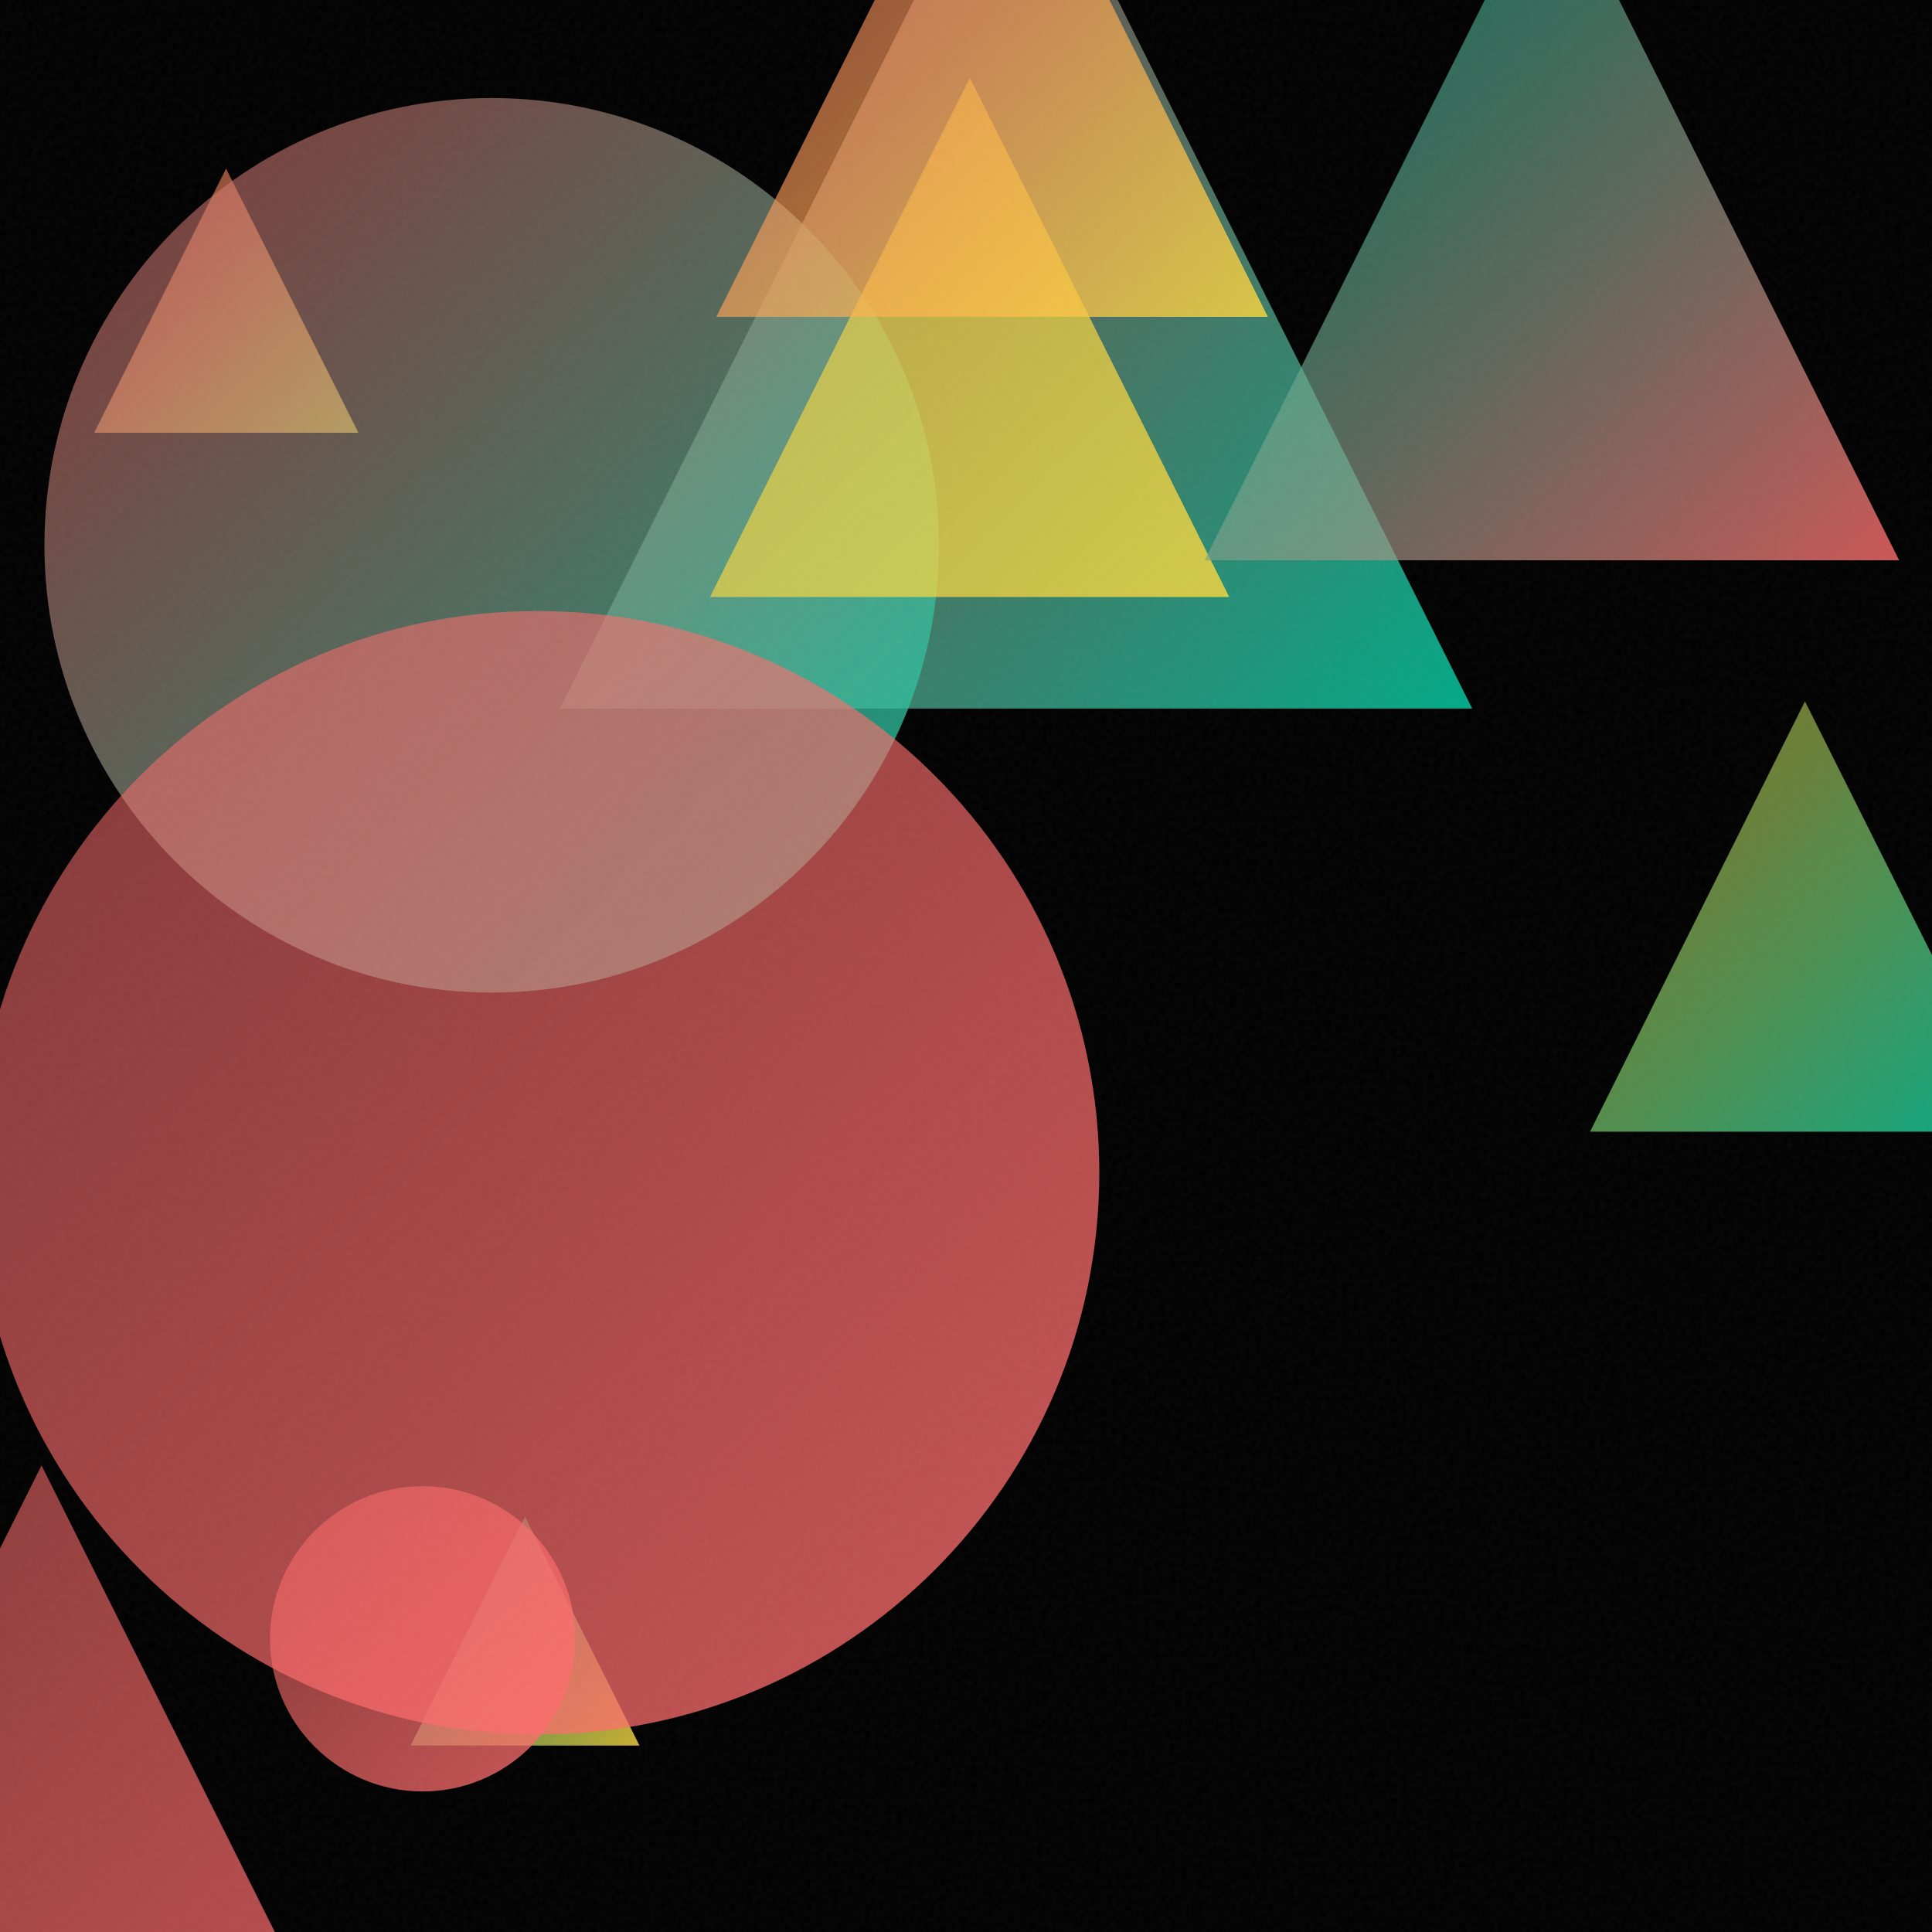
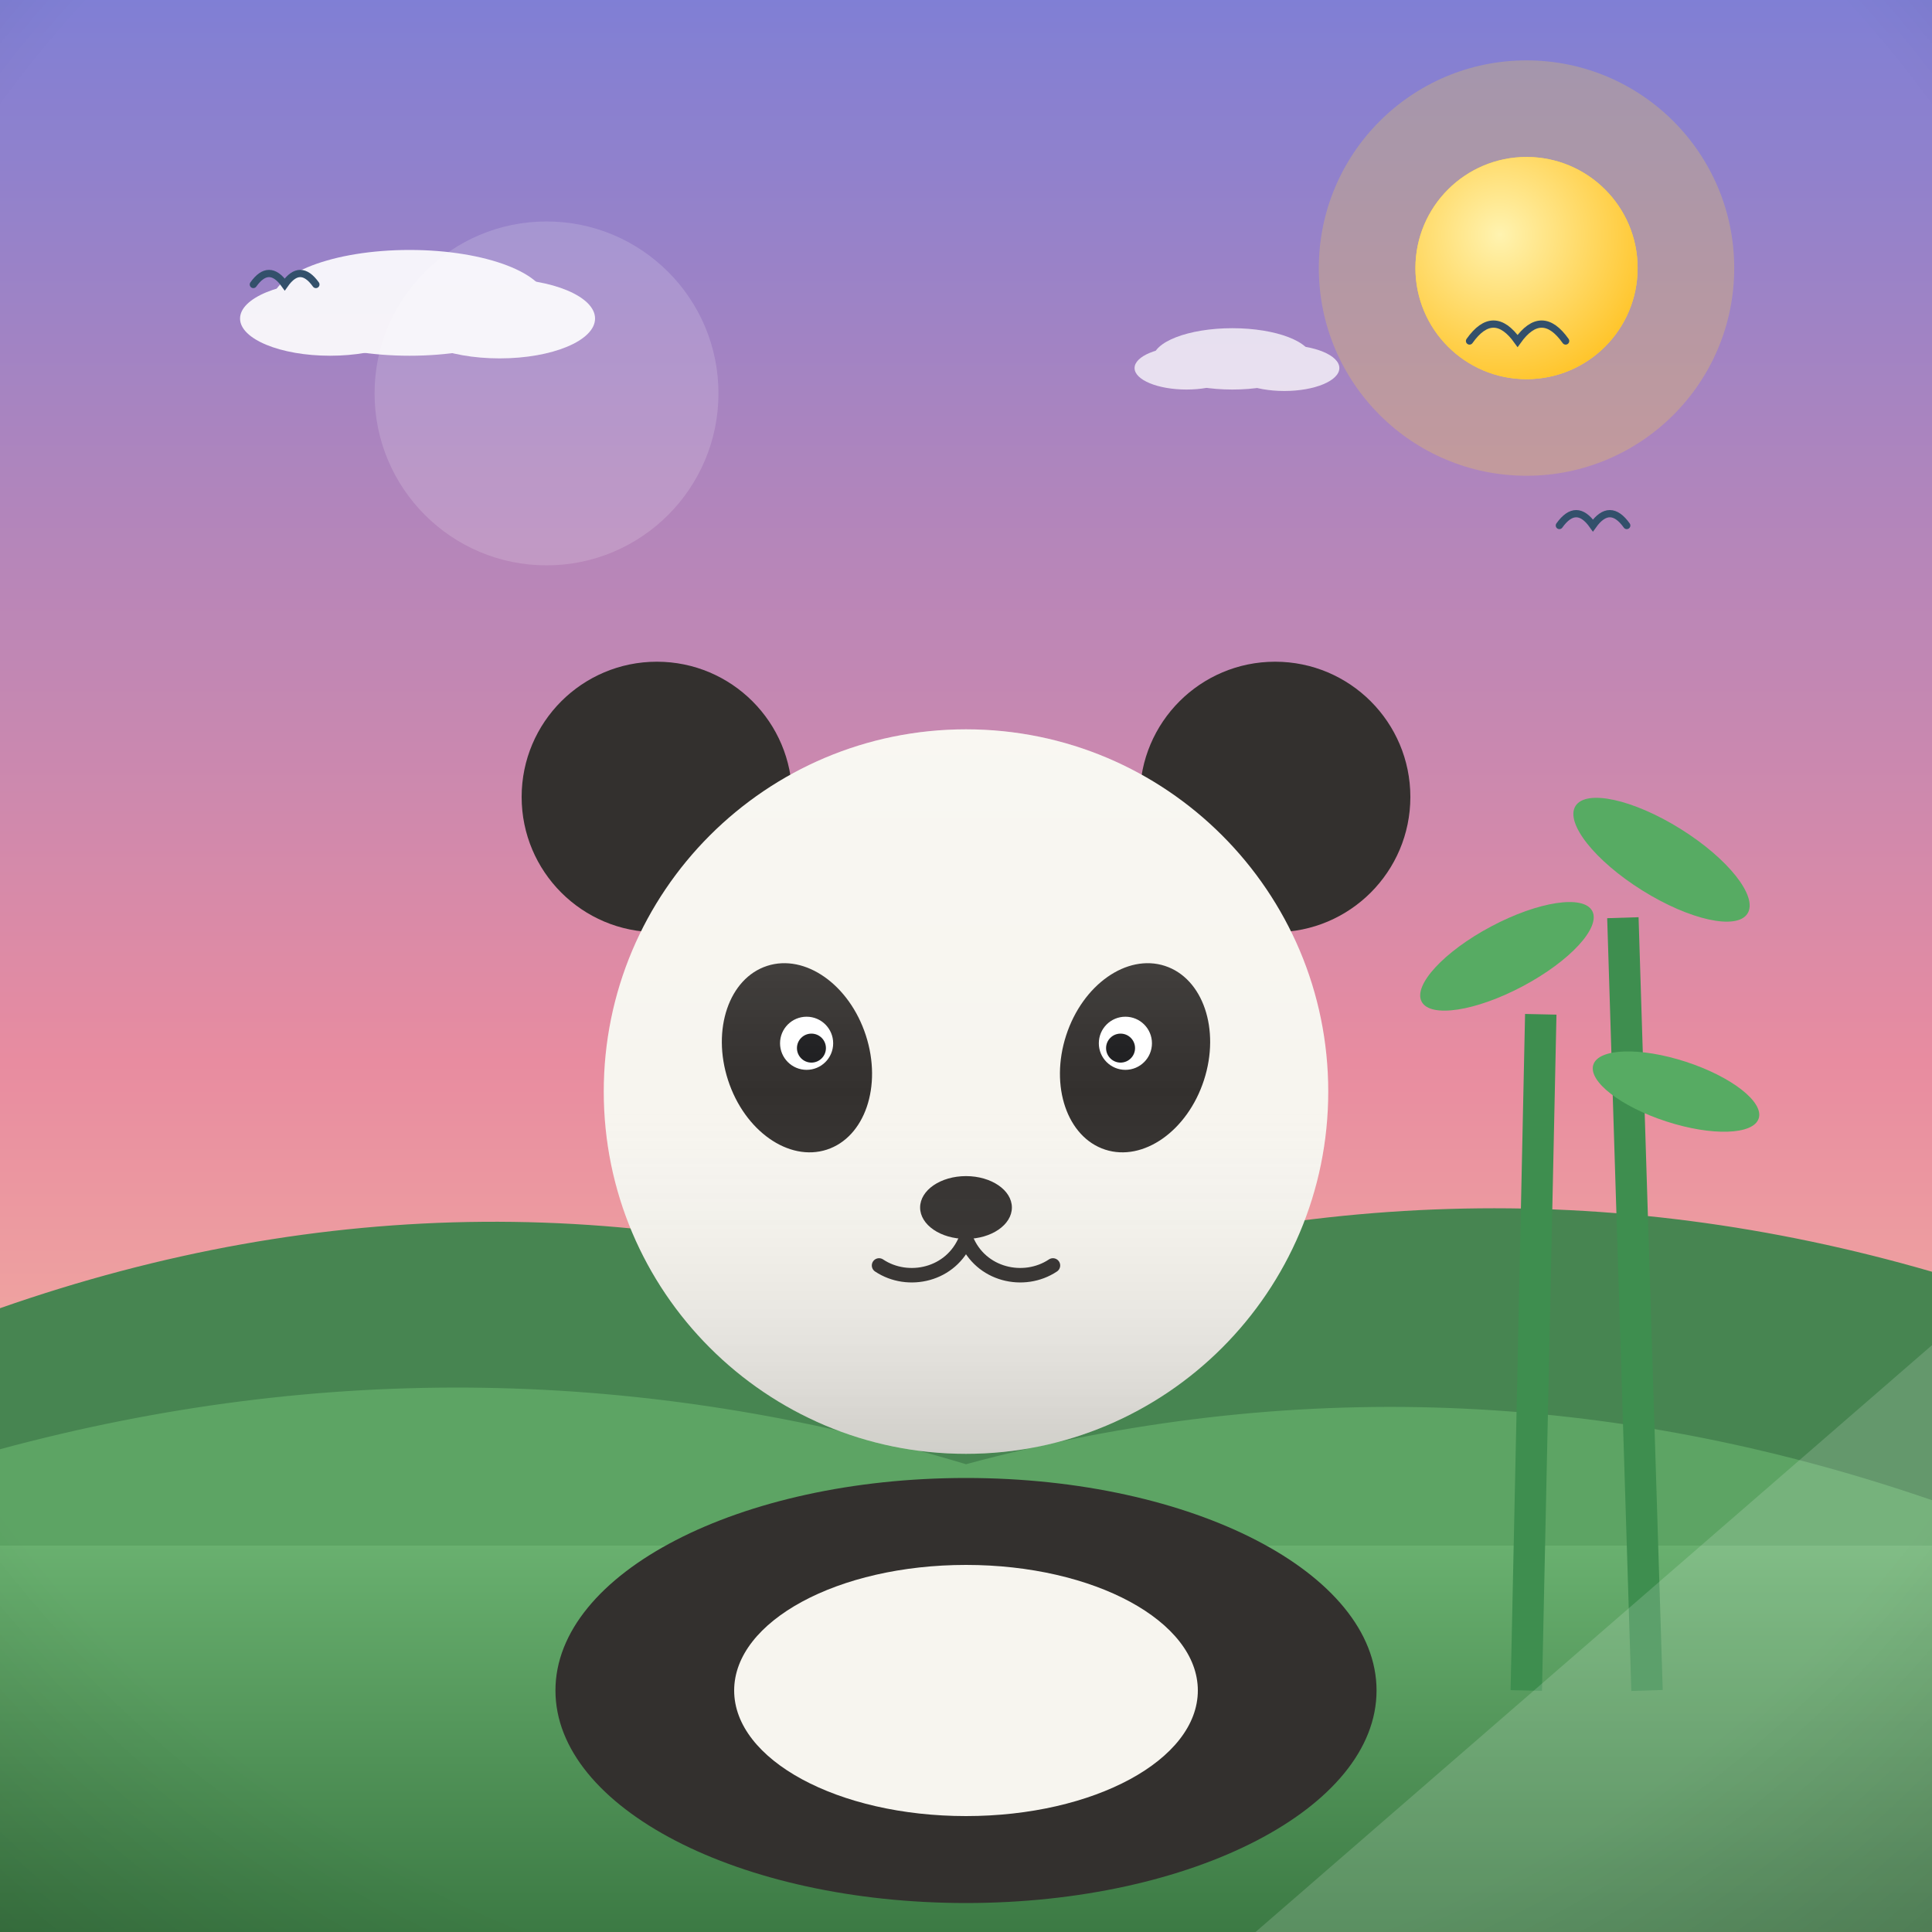
- <svg xmlns="http://www.w3.org/2000/svg" viewBox="0 0 400 400">
+ <svg xmlns="http://www.w3.org/2000/svg" viewBox="0 0 800 800">
  <defs>
-     <linearGradient id="g0" x1="115.9" y1="-42.2" x2="304.8" y2="146.7" gradientUnits="userSpaceOnUse">
-       <stop offset="0" stop-color="#FF6B6B" stop-opacity="0.5" />
-       <stop offset="1" stop-color="#00D4AA" stop-opacity="0.8" />
+     <linearGradient id="sky" x1="0" y1="0" x2="0" y2="1">
+       <stop offset="0" stop-color="#7f7fd5" />
+       <stop offset="0.55" stop-color="#e88ca0" />
+       <stop offset="1" stop-color="#ffd9a0" />
    </linearGradient>
-     <linearGradient id="g1" x1="19.5" y1="34.9" x2="74.2" y2="89.6" gradientUnits="userSpaceOnUse">
-       <stop offset="0" stop-color="#FF6B6B" stop-opacity="0.5" />
-       <stop offset="1" stop-color="#FFD93D" stop-opacity="0.8" />
+     <radialGradient id="sunG" cx="0.38" cy="0.35" r="0.9">
+       <stop offset="0" stop-color="#fff3b0" />
+       <stop offset="1" stop-color="#ffb703" />
+     </radialGradient>
+     <linearGradient id="ground" x1="0" y1="0" x2="0" y2="1">
+       <stop offset="0" stop-color="#69b06f" />
+       <stop offset="1" stop-color="#3c7a44" />
    </linearGradient>
-     <linearGradient id="g2" x1="9.2" y1="20.3" x2="194.5" y2="205.6" gradientUnits="userSpaceOnUse">
-       <stop offset="0" stop-color="#FF6B6B" stop-opacity="0.5" />
-       <stop offset="1" stop-color="#00D4AA" stop-opacity="0.8" />
+     <linearGradient id="sea" x1="0" y1="0" x2="0" y2="1">
+       <stop offset="0" stop-color="#3d9bc4" />
+       <stop offset="1" stop-color="#1668a0" />
    </linearGradient>
-     <linearGradient id="g3" x1="85.0" y1="314.0" x2="132.4" y2="361.4" gradientUnits="userSpaceOnUse">
-       <stop offset="0" stop-color="#00D4AA" stop-opacity="0.5" />
-       <stop offset="1" stop-color="#FFD93D" stop-opacity="0.8" />
+     <linearGradient id="shade" x1="0" y1="0" x2="0" y2="1">
+       <stop offset="0" stop-color="#ffffff" stop-opacity="0.20" />
+       <stop offset="0.5" stop-color="#ffffff" stop-opacity="0" />
+       <stop offset="1" stop-color="#000000" stop-opacity="0.16" />
    </linearGradient>
-     <linearGradient id="g4" x1="147.0" y1="16.1" x2="254.5" y2="123.6" gradientUnits="userSpaceOnUse">
-       <stop offset="0" stop-color="#FFD93D" stop-opacity="0.5" />
-       <stop offset="1" stop-color="#FFD93D" stop-opacity="0.8" />
-     </linearGradient>
-     <linearGradient id="g5" x1="-5.0" y1="126.5" x2="227.6" y2="359.1" gradientUnits="userSpaceOnUse">
-       <stop offset="0" stop-color="#FF6B6B" stop-opacity="0.5" />
-       <stop offset="1" stop-color="#FF6B6B" stop-opacity="0.8" />
-     </linearGradient>
-     <linearGradient id="g6" x1="329.2" y1="145.2" x2="418.3" y2="234.3" gradientUnits="userSpaceOnUse">
-       <stop offset="0" stop-color="#FFD93D" stop-opacity="0.5" />
-       <stop offset="1" stop-color="#00D4AA" stop-opacity="0.8" />
-     </linearGradient>
-     <linearGradient id="g7" x1="249.4" y1="-27.8" x2="393.2" y2="116.0" gradientUnits="userSpaceOnUse">
-       <stop offset="0" stop-color="#00D4AA" stop-opacity="0.5" />
-       <stop offset="1" stop-color="#FF6B6B" stop-opacity="0.8" />
-     </linearGradient>
-     <linearGradient id="g8" x1="55.8" y1="307.6" x2="119.1" y2="370.9" gradientUnits="userSpaceOnUse">
-       <stop offset="0" stop-color="#FF6B6B" stop-opacity="0.5" />
-       <stop offset="1" stop-color="#FF6B6B" stop-opacity="0.8" />
-     </linearGradient>
-     <linearGradient id="g9" x1="148.3" y1="-48.6" x2="262.5" y2="65.6" gradientUnits="userSpaceOnUse">
-       <stop offset="0" stop-color="#FF6B6B" stop-opacity="0.5" />
-       <stop offset="1" stop-color="#FFD93D" stop-opacity="0.8" />
-     </linearGradient>
-     <linearGradient id="g10" x1="-73.1" y1="303.4" x2="90.3" y2="466.8" gradientUnits="userSpaceOnUse">
-       <stop offset="0" stop-color="#FF6B6B" stop-opacity="0.5" />
-       <stop offset="1" stop-color="#FF6B6B" stop-opacity="0.8" />
-     </linearGradient>
-     <filter id="n">
-       <feTurbulence type="fractalNoise" baseFrequency="0.9" numOctaves="2" stitchTiles="stitch" />
-       <feColorMatrix type="saturate" values="0" />
-     </filter>
+     <radialGradient id="vig" cx="0.5" cy="0.42" r="0.85">
+       <stop offset="0.72" stop-color="#000000" stop-opacity="0" />
+       <stop offset="1" stop-color="#000000" stop-opacity="0.20" />
+     </radialGradient>
  </defs>
-   <rect width="400" height="400" fill="#000000" />
-   <path d="M 210.3 -42.2 L 304.8 146.7 L 115.9 146.7 Z" fill="url(#g0)" />
-   <path d="M 46.8 34.9 L 74.2 89.6 L 19.5 89.6 Z" fill="url(#g1)" />
-   <circle cx="101.8" cy="112.9" r="92.6" fill="url(#g2)" />
-   <path d="M 108.7 314.0 L 132.4 361.4 L 85.0 361.4 Z" fill="url(#g3)" />
-   <path d="M 200.8 16.1 L 254.5 123.6 L 147.0 123.6 Z" fill="url(#g4)" />
-   <circle cx="111.3" cy="242.8" r="116.3" fill="url(#g5)" />
-   <path d="M 373.7 145.2 L 418.3 234.3 L 329.2 234.3 Z" fill="url(#g6)" />
-   <path d="M 321.3 -27.8 L 393.2 116.0 L 249.4 116.0 Z" fill="url(#g7)" />
-   <circle cx="87.5" cy="339.3" r="31.6" fill="url(#g8)" />
-   <path d="M 205.4 -48.6 L 262.5 65.6 L 148.3 65.6 Z" fill="url(#g9)" />
-   <path d="M 8.6 303.4 L 90.3 466.8 L -73.1 466.8 Z" fill="url(#g10)" />
-   <rect width="400" height="400" filter="url(#n)" opacity="0.05" />
+   <rect width="800" height="800" fill="url(#sky)" />
+   <circle cx="632.1" cy="111" r="86" fill="#ffd93d" opacity="0.25" />
+   <circle cx="632.1" cy="111" r="46" fill="#ffd93d" />
+   <circle cx="632.1" cy="111" r="46" fill="url(#sunG)" />
+   <g fill="#ffffff" opacity="0.9">
+     <ellipse cx="169.6" cy="125.4" rx="57.1" ry="21.9" />
+     <ellipse cx="136.7" cy="131.9" rx="37.3" ry="15.4" />
+     <ellipse cx="206.9" cy="131.9" rx="39.5" ry="16.5" />
+   </g>
+   <g fill="#ffffff" opacity="0.75">
+     <ellipse cx="510.3" cy="148.6" rx="32.9" ry="12.7" />
+     <ellipse cx="491.3" cy="152.4" rx="21.5" ry="8.9" />
+     <ellipse cx="531.8" cy="152.4" rx="22.8" ry="9.5" />
+   </g>
+   <path d="M0 684 L0 541.7 Q 200 471.7 400 538.6 Q 600 468.6 800 526.6 L800 684 Z" fill="#478551" />
+   <path d="M0 730 L0 600.1 Q 200 546.1 400 606.3 Q 600 552.3 800 621.2 L800 730 Z" fill="#5da464" />
+   <rect y="640" width="800" height="160" fill="url(#ground)" />
+   <path d="M 645.7 217.6 Q 652.7 207.8 659.6 217.6 Q 666.6 207.8 673.6 217.6" fill="none" stroke="#33506b" stroke-width="3" stroke-linecap="round" />
+   <path d="M 608.5 141.2 Q 618.4 127.2 628.4 141.2 Q 638.4 127.2 648.3 141.2" fill="none" stroke="#33506b" stroke-width="3" stroke-linecap="round" />
+   <path d="M 104.9 117.8 Q 111.4 108.7 117.9 117.8 Q 124.3 108.7 130.8 117.8" fill="none" stroke="#33506b" stroke-width="3" stroke-linecap="round" />
+   <g transform="translate(400 0) scale(-1 1) translate(-400 0)">
+     <g stroke="#3e8e4f" stroke-width="13">
+       <path d="M118 700 L 128 380 M168 700 L 162 420" />
+     </g>
+     <g fill="#57ab63">
+       <ellipse cx="112" cy="356" rx="42" ry="15" transform="rotate(-32 112 356)" />
+       <ellipse cx="176" cy="396" rx="40" ry="14" transform="rotate(28 176 396)" />
+       <ellipse cx="106" cy="452" rx="36" ry="13" transform="rotate(-18 106 452)" />
+     </g>
+     <ellipse cx="400" cy="700" rx="170" ry="88" fill="#33302e" />
+     <circle cx="272" cy="330" r="56" fill="#33302e" />
+     <circle cx="528" cy="330" r="56" fill="#33302e" />
+     <circle cx="400" cy="452" r="150" fill="#f7f5ef" />
+     <ellipse cx="400" cy="700" rx="96" ry="52" fill="#f7f5ef" />
+     <ellipse cx="330" cy="438" rx="30" ry="40" fill="#33302e" transform="rotate(-18 330 438)" />
+     <ellipse cx="470" cy="438" rx="30" ry="40" fill="#33302e" transform="rotate(18 470 438)" />
+     <circle cx="334" cy="432" r="11" fill="#ffffff" />
+     <circle cx="466" cy="432" r="11" fill="#ffffff" />
+     <circle cx="336" cy="434" r="6" fill="#1d1d1f" />
+     <circle cx="464" cy="434" r="6" fill="#1d1d1f" />
+     <ellipse cx="400" cy="500" rx="19" ry="13" fill="#33302e" />
+     <path d="M400 513 C 394 528 376 532 364 524 M400 513 C 406 528 424 532 436 524" stroke="#33302e" stroke-width="6" fill="none" stroke-linecap="round" />
+     <circle cx="400" cy="452" r="150" fill="url(#shade)" />
+   </g>
+   <g opacity="0.16">
+     <circle cx="226.3" cy="162.9" r="71.2" fill="#ffffff" />
+     <path d="M 519.9 800 L 800 800 L 800 557 Z" fill="#ffffff" />
+   </g>
+   <rect width="800" height="800" fill="url(#vig)" />
</svg>
